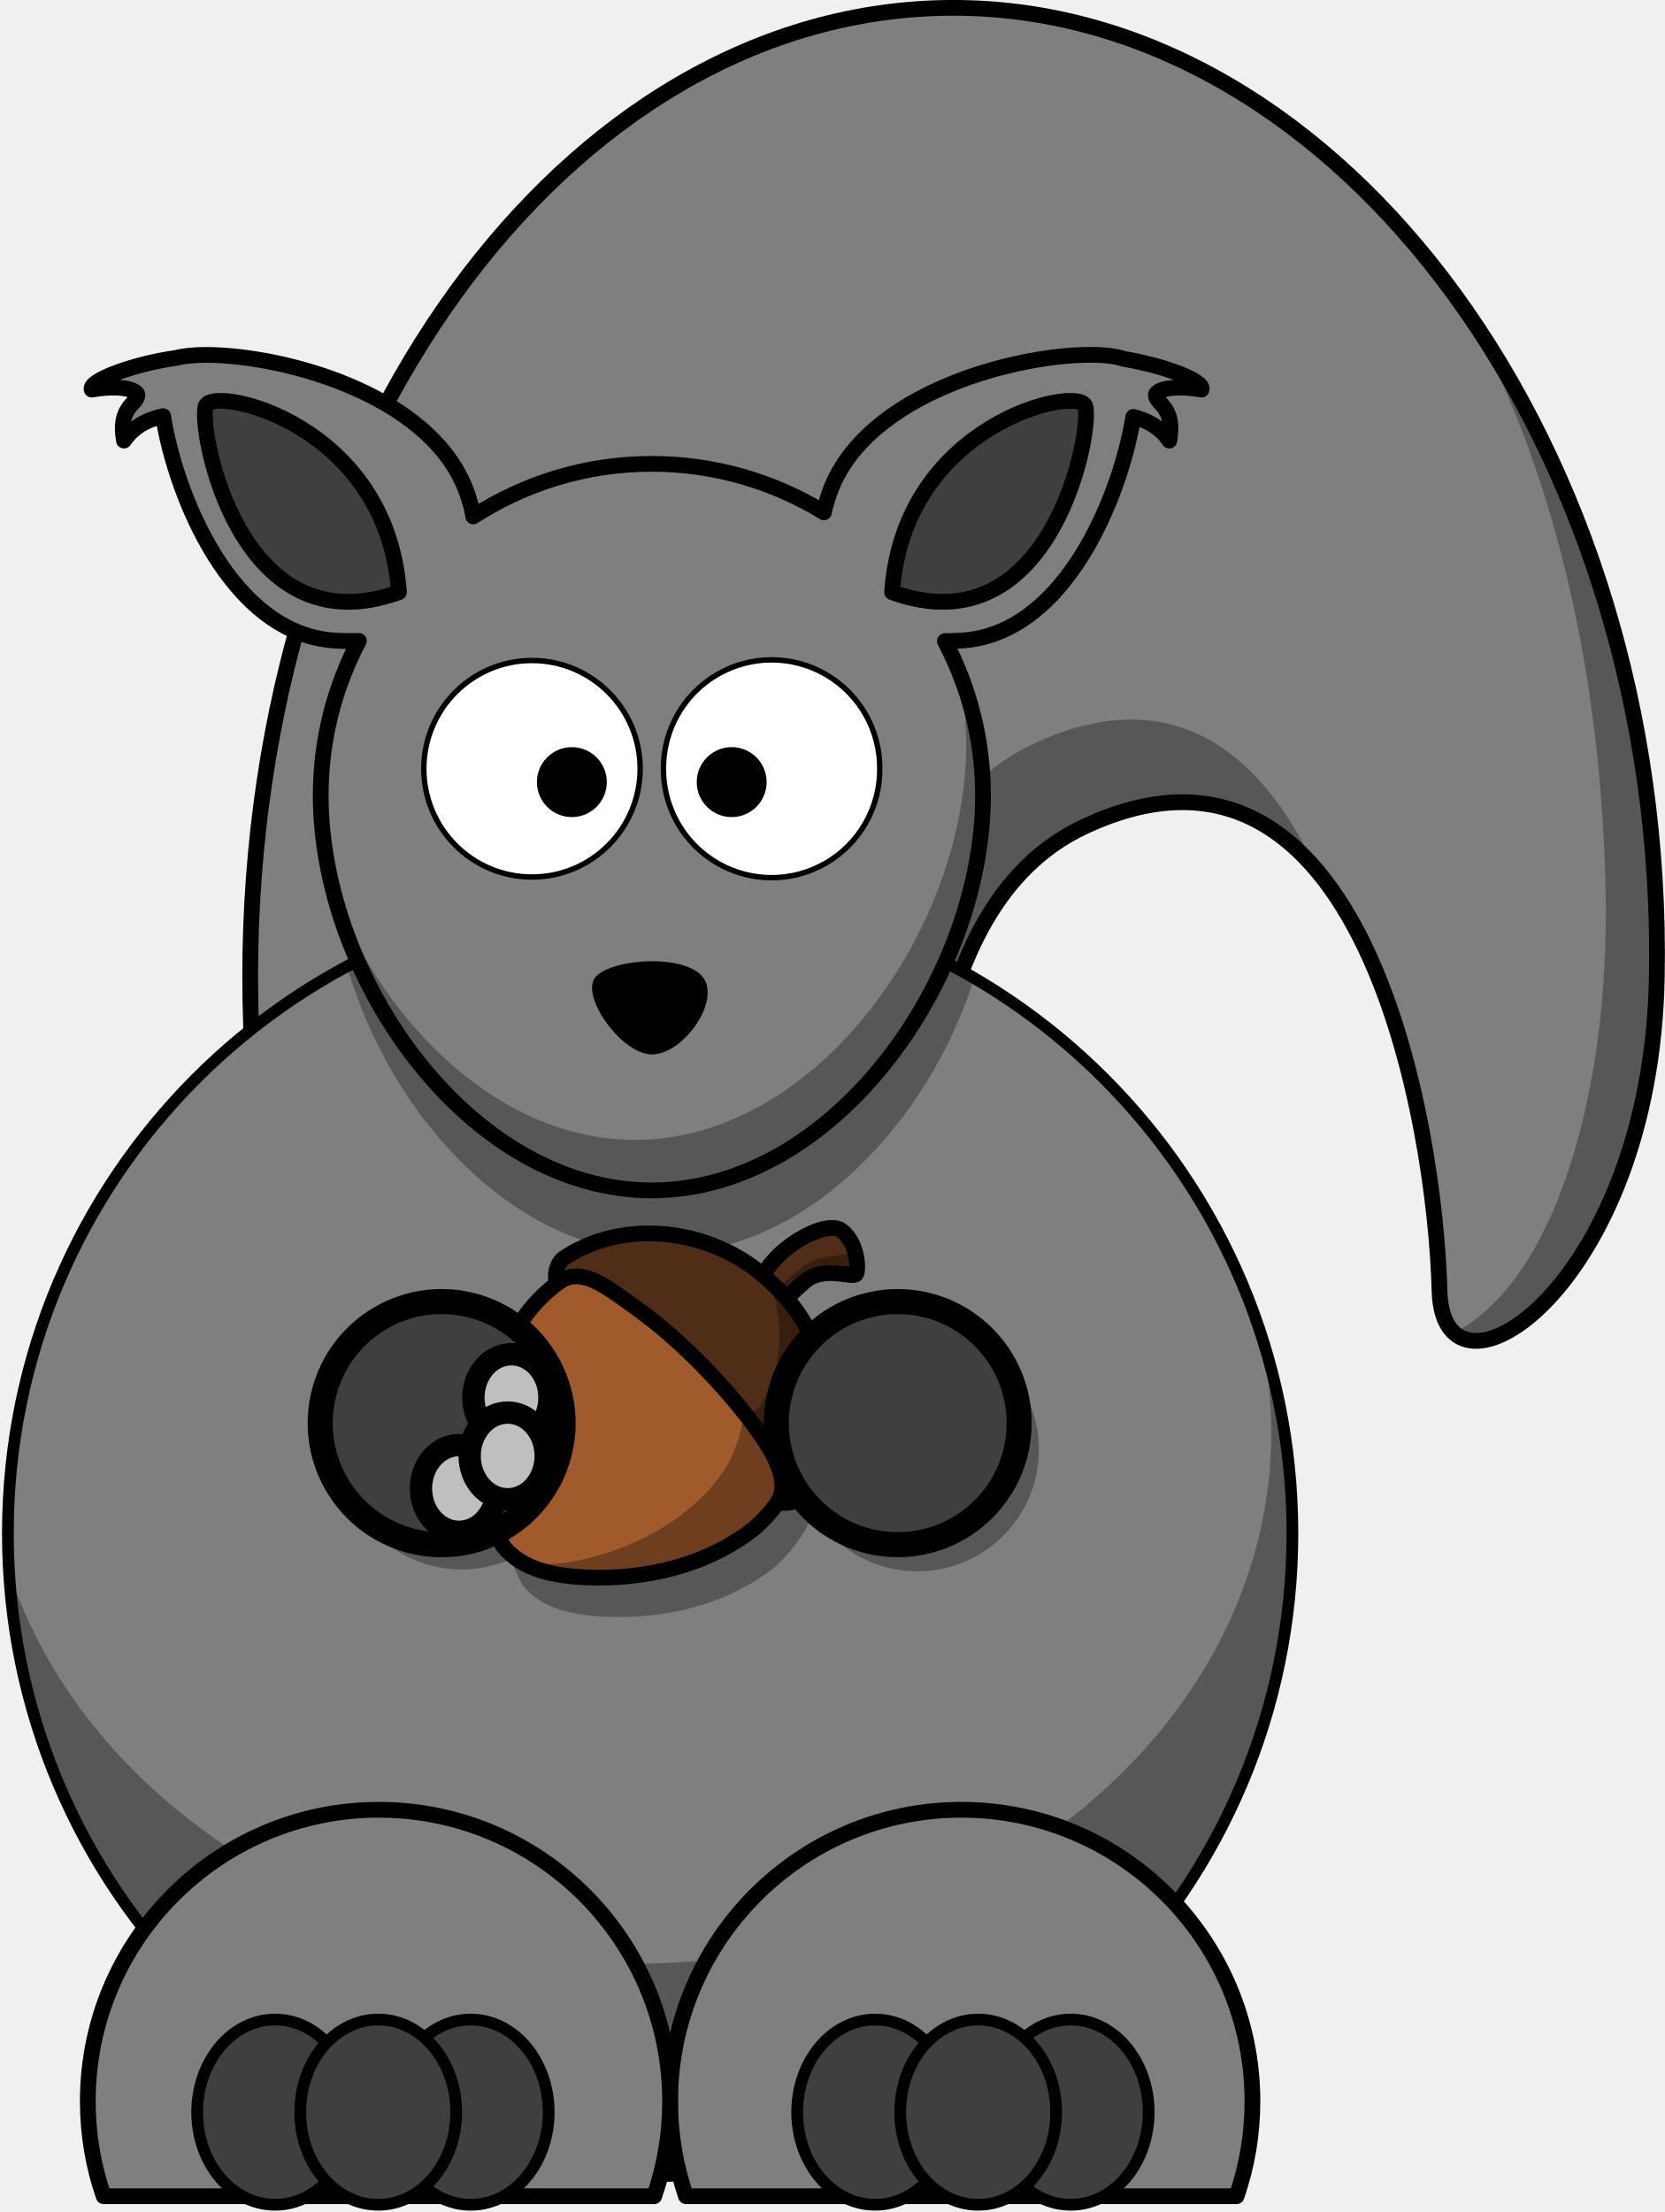
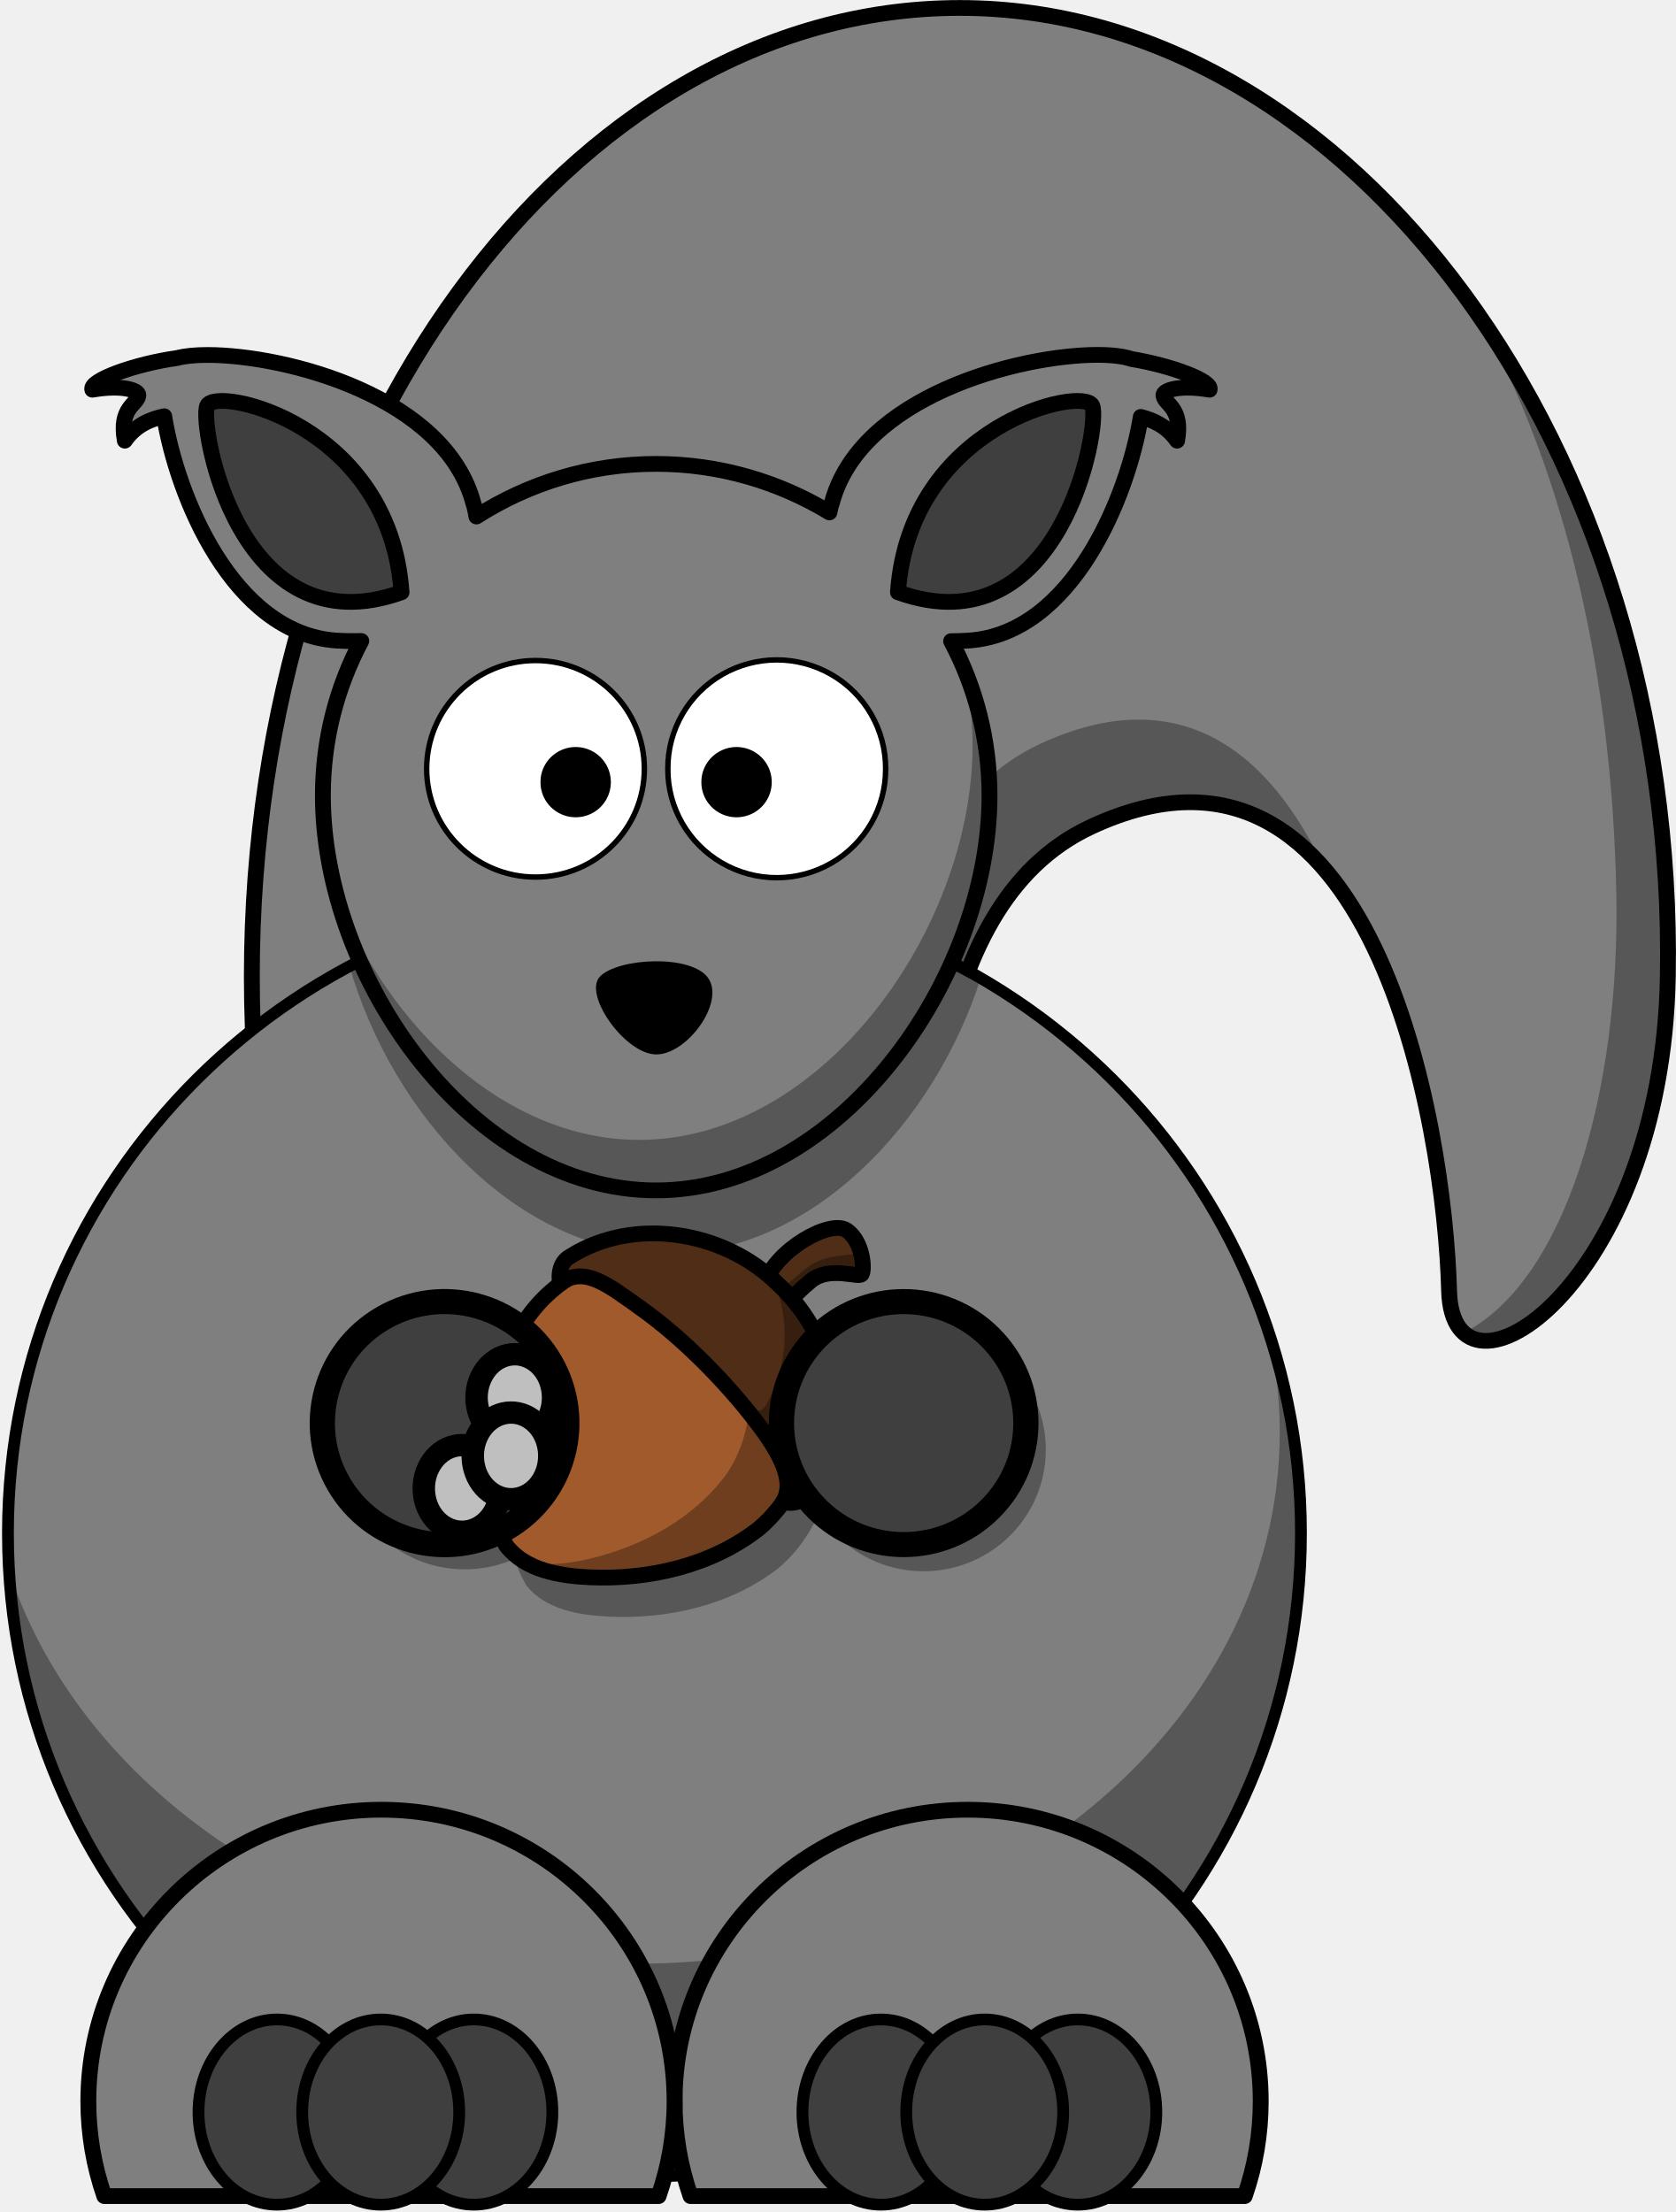
- <svg xmlns="http://www.w3.org/2000/svg" viewBox="0 0 422.92 561.83">
-   <g stroke-linejoin="round">
-     <g stroke-linecap="round">
-       <g stroke-width="4">
-         <path d="m420.87 248.06c-1.388 78.869-54.325 113.15-55.199 79.844-1.075-42.114-19.214-151.35-90.415-117.86-85.151 40.06-8.39 284.07-33.045 284.07-98.62 0-178.66-110.23-178.66-246.06 0-135.82 80.039-246.06 178.66-246.06 98.62 0 181.02 111.96 178.66 246.06z" fill="#7f7f7f" stroke="#000" />
-         <path d="m372.62 79.264c22.876 41.383 34.223 93.29 35.25 147.78 0.949 50.335-12.764 97.881-38.188 111.34 11.874 3.807 49.799-11.475 51.188-90.344 1.141-64.817-17.524-124.45-48.25-168.78zm-86.094 103.5c-7.312 0.136-15.381 2.094-24.281 6.281-85.151 40.06-8.376 284.06-33.031 284.06-50.791 0-96.649-29.241-129.19-76.156 32.645 59.024 84.195 97.156 142.19 97.156 24.655 0-52.12-244 33.031-284.06 26.397-12.418 45.512-5.218 59.156 10.906-10.18-21.958-25.479-38.605-47.875-38.188z" fill-opacity=".314" />
-       </g>
-       <path d="m328.3 389.44a163.15 163.3 0 1 1 -326.3 0 163.15 163.3 0 1 1 326.3 0z" fill="#7f7f7f" stroke="#000" stroke-width="2.977" />
-       <g fill-opacity=".314" stroke-width="4">
-         <path d="m165.15 226.14c-17.357 0-34.074 2.738-49.769 7.77 14.118-3.3 29.008-5.082 44.398-5.082 42.216 0 80.715 13.276 109.69 35.071-28.286-23.576-64.663-37.759-104.32-37.759zm154.51 110.71c2.141 8.72 3.273 17.724 3.273 26.964 0 74.518-73.095 134.99-163.16 134.99-75.312 0-138.73-42.282-157.49-99.71 5.001 85.648 76.042 153.64 162.86 153.64 90.06 0 163.16-73.16 163.16-163.3 0-18.39-3.037-36.086-8.645-52.585z" />
-         <path d="m165.15 226.14c-27.825 0-54.031 6.968-76.961 19.278 10.86 37.966 42.593 73.081 80.067 73.081 36.482 6.1e-5 67.577-33.266 79.227-70.057-24.171-14.176-52.313-22.302-82.333-22.302z" />
-       </g>
-     </g>
-     <path d="m276.94 90.121c-19.81 0.005-60.05 10.542-67.094 37.87-0.107 0.214-0.322 0.975-0.545 2.135-12.746-7.785-27.724-12.313-43.738-12.313-16.713 0-32.253 4.935-45.35 13.358-0.269-1.706-0.592-2.912-0.726-3.18-7.044-27.328-47.281-37.842-67.094-37.848-3.158-9.46e-4 -5.769 0.27-7.672 0.772-10.636 1.48-22.273 5.725-21.427 8.042 7.803-1.324 11.748 0.197 11.621 1.454-0.239 2.358-4.942 2.988-3.427 11.495 2.852-4.13 6.824-5.542 9.942-6.202 3.203 20.082 17.202 55.158 43.398 56.976 2.247 0.156 4.352 0.154 6.333 0.114-6.183 11.718-9.692 25.068-9.692 39.234 0 46.471 37.665 100.32 84.095 100.32s84.14-53.851 84.14-100.32c0-14.152-3.519-27.478-9.692-39.188 1.427-0.012 2.939-0.051 4.494-0.159 26.116-1.812 40.117-36.683 43.375-56.794 2.975 0.733 6.534 2.236 9.147 6.02 1.515-8.508-3.188-9.137-3.427-11.495-0.127-1.257 3.818-2.778 11.621-1.454 0.801-2.194-9.588-6.124-19.724-7.792-1.926-0.682-4.887-1.046-8.557-1.045z" fill="#7f7f7f" fill-rule="evenodd" stroke="#000" stroke-width="4" />
-     <g stroke-linecap="round">
-       <g fill-opacity=".314">
-         <path d="m197.64 339.49c-13.938-13.945-38.753-14.659-53.51-1.542-10.393 9.102-14.536 23.094-15.892 36.344-0.961 9.556-0.391 19.798 4.511 28.312 4.915 6.322 13.484 7.655 21.007 8.031 14.988 0.668 30.829-2.947 42.817-12.437 14.438-12.391 17.8-35.464 7.2-51.271-1.727-2.705-3.817-5.194-6.133-7.437z" stroke-width="4" />
-         <path d="m148.13 367.74a30.855 30.882 0 1 1 -61.71 0 30.855 30.882 0 1 1 61.71 0z" stroke-width="8.548" />
-       </g>
-       <g stroke-width="4">
-         <path d="m192.64 329.49c-13.938-13.945-38.753-14.659-53.51-1.542-10.393 9.102-14.536 23.094-15.892 36.344-0.961 9.556-0.391 19.798 4.511 28.312 4.915 6.322 13.484 7.655 21.007 8.031 14.988 0.668 30.829-2.947 42.817-12.437 14.438-12.391 17.8-35.464 7.2-51.271-1.727-2.705-3.817-5.194-6.133-7.437z" fill="#a05a2c" stroke="#000" />
-         <path d="m161.2 318.72c2.967 0.705 5.844 1.798 8.535 3.314 2.613 1.416 5.08 3.104 7.285 5.076 13.336 11.395 16.089 32.698 6.351 47.264-8.284 11.386-21.452 18.514-34.922 21.633-5.464 1.234-11.684 2.086-17.002 0.061 4.913 3.385 11.425 4.272 17.301 4.566 14.988 0.668 30.831-2.952 42.819-12.442 14.438-12.391 17.804-35.467 7.204-51.274-1.727-2.705-3.817-5.193-6.133-7.436-8.155-8.159-20.031-11.781-31.439-10.762z" fill-opacity=".314" />
-       </g>
-     </g>
-   </g>
-   <g fill-rule="evenodd" stroke-width="4">
-     <path d="m193.01 325.98c2.747-8.534 16.618-16.431 20.727-13.456 4.109 2.975 4.427 10.058 3.7 11.105-0.726 1.047-8.14-2.167-12.819 1.699-4.678 3.867-7.018 7.168-7.018 7.168l-4.59-6.516z" fill="#502d16" stroke="#000" />
-     <path d="m216.56 316.23c0.089 0.934-0.041 1.708-0.288 2.004-0.714 0.856-7.816 0.017-12.374 3.548-4.559 3.531-6.856 6.233-6.856 6.233l-3.635-3.055c-0.145 0.341-0.293 0.681-0.404 1.025l4.593 6.516s2.343-3.307 7.022-7.173c4.678-3.867 12.091-0.651 12.817-1.698 0.498-0.718 0.498-4.274-0.875-7.399z" fill-opacity=".314" />
-   </g>
-   <g stroke-linecap="round" stroke-linejoin="round">
-     <g stroke-width="4">
-       <path d="m196.2 326.03c-13.686-13.551-36.378-17.056-52.339-6.882-3.612 1.986-2.513 6.978-2.482 6.895 6.032-4.766 12.281 0.481 20.497 6.375 10.05 7.208 21.096 18.264 29.206 29.016 5.676 7.525 9.741 14.914 6.488 20.08 0.167 0.052 4.894 1.384 7.05-3.016 10.881-20.516 4.73-40.218-8.421-52.468z" fill="#502d16" stroke="#000" />
-       <path d="m195.13 324.52c4.334 11.261 3.767 21.915-1.742 32.196-1.25 2.332-3.168 1.578-4.785 1.543 0.85 1.058 1.682 2.122 2.479 3.178 5.676 7.524 9.745 14.911 6.491 20.077 0.167 0.052 4.894 1.385 7.05-3.015 9.967-18.792 5.597-39.242-9.493-53.978z" fill-opacity=".314" />
-     </g>
-     <path d="m138.91 346.04a26.721 26.745 0 1 1 -53.443 30.855 26.721 26.745 0 1 1 53.443 -30.855z" fill="#3f3f3f" stroke="#000" stroke-width="6.363" />
-     <path d="m263.9 368.22a30.855 30.882 0 1 1 -61.71 0 30.855 30.882 0 1 1 61.71 0z" fill-opacity=".314" stroke-width="8.548" />
-     <g stroke="#000">
-       <path d="m249.86 383.28a21.818 21.837 0 1 1 -43.636 -43.636 21.818 21.837 0 1 1 43.636 43.636z" fill="#3f3f3f" stroke-width="6.363" />
-       <g fill="#7f7f7f" stroke-width="4">
-         <path d="m244.21 459.67c-40.83 0-73.982 33.181-73.982 74.048 0 8.449 1.42 16.542 4.029 24.108h139.86c2.608-7.566 4.029-15.659 4.029-24.108 0-40.866-33.11-74.048-73.94-74.048z" />
-         <path d="m96.241 459.67c-40.83 0-73.94 33.181-73.94 74.048 0 8.449 1.42 16.542 4.029 24.108h139.86c2.608-7.566 4.029-15.659 4.029-24.108 0-40.866-33.152-74.048-73.982-74.048z" />
-       </g>
-       <g fill="#fff" stroke-width="1.374">
-         <path d="m162.61 195.26a27.474 27.498 0 1 1 -54.948 0 27.474 27.498 0 1 1 54.948 0z" />
-         <path d="m223.48 195.26a27.474 27.498 0 1 1 -54.947 0 27.474 27.498 0 1 1 54.947 0z" />
-       </g>
-     </g>
-     <g stroke-width="4">
-       <path d="m154.14 198.65a8.876 8.884 0 1 1 -17.752 0 8.876 8.884 0 1 1 17.752 0z" />
-       <path d="m194.74 198.65a8.876 8.884 0 1 1 -17.752 0 8.876 8.884 0 1 1 17.752 0z" />
-     </g>
-   </g>
-   <path d="m151.37 248.05c4.483-4.786 23.516-5.826 27.496 0.598 3.98 6.424-5.978 19.743-13.748 19.145-7.748-0.597-17.942-15.265-13.748-19.743z" fill-rule="evenodd" />
-   <g stroke-linejoin="round">
-     <g fill="#3f3f3f" stroke="#000">
-       <g fill-rule="evenodd" stroke-width="4">
-         <path d="m101.33 150.42c-2.959-42.728-46.917-52.458-49.03-47.381-2.113 5.077 8.031 62.188 49.03 47.381z" />
-         <path d="m226.6 150.42c2.959-42.728 46.917-52.458 49.03-47.381 2.113 5.077-8.031 62.188-49.03 47.381z" />
-       </g>
-       <g stroke-linecap="round" stroke-width="2.977">
-         <path d="m89.695 536.47a19.807 23.52 0 1 1 -39.614 0 19.807 23.52 0 1 1 39.614 0z" />
-         <path d="m139.38 536.47a19.807 23.52 0 1 1 -39.614 0 19.807 23.52 0 1 1 39.614 0z" />
-         <path d="m115.88 536.47a19.807 23.52 0 1 1 -39.614 0 19.807 23.52 0 1 1 39.614 0z" />
-         <path d="m242.11 536.47a19.807 23.52 0 1 1 -39.614 0 19.807 23.52 0 1 1 39.614 0z" />
-         <path d="m291.79 536.47a19.807 23.52 0 1 1 -39.614 0 19.807 23.52 0 1 1 39.614 0z" />
-         <path d="m268.29 536.47a19.807 23.52 0 1 1 -39.614 0 19.807 23.52 0 1 1 39.614 0z" />
-       </g>
-     </g>
-     <g stroke-linecap="round">
-       <path d="m243.07 169.44c1.532 6.337 2.35 12.976 2.35 19.782 0 46.471-37.708 100.3-84.137 100.3-33.841 0-62.994-28.612-76.332-62.119 10.329 38.687 42.515 74.972 80.612 74.972 46.43 0 84.137-53.869 84.137-100.34 0-11.564-2.361-22.563-6.588-32.593h-0.042z" fill-opacity=".314" stroke-width="4" />
-       <g stroke="#000" stroke-width="5.67">
-         <g fill="#bfbfbf">
-           <path d="m121.9 368.86a5.307 6.051 0 1 1 -10.614 18.401 5.307 6.051 0 1 1 10.614 -18.401z" />
-           <path d="m135.22 345.78a5.307 6.051 0 1 1 -10.614 18.401 5.307 6.051 0 1 1 10.614 -18.401z" />
-           <path d="m134.27 360.59a5.307 6.051 0 1 1 -10.614 18.401 5.307 6.051 0 1 1 10.614 -18.401z" />
-         </g>
-         <g fill="#502d16">
-           <path d="m217.58 366.92" />
-           <path d="m210.69 341.18" />
-           <path d="m207.77 355.73" />
-         </g>
-       </g>
-     </g>
+ <svg xmlns="http://www.w3.org/2000/svg" width="75px" height="px" viewBox="0 0 75 99" version="1.1">
+   <g id="surface1">
+     <path style="fill-rule:nonzero;fill:rgb(49.804%,49.804%,49.804%);fill-opacity:1;stroke-width:4;stroke-linecap:round;stroke-linejoin:round;stroke:rgb(0%,0%,0%);stroke-opacity:1;stroke-miterlimit:4;" d="M 420.871 248.058 C 419.484 326.919 366.553 361.217 365.672 327.895 C 364.592 285.793 346.464 176.558 275.25 210.035 C 190.116 250.098 266.858 494.108 242.21 494.108 C 143.595 494.108 63.548 383.876 63.548 248.058 C 63.548 112.24 143.595 1.986 242.21 1.986 C 340.825 1.986 423.228 113.948 420.871 248.058 Z M 420.871 248.058 " transform="matrix(0.177339,0,0,0.17619,0,0.00561267)" />
+     <path style=" stroke:none;fill-rule:nonzero;fill:rgb(0%,0%,0%);fill-opacity:0.314;" d="M 66.078 13.973 C 70.137 21.262 72.148 30.406 72.332 40.008 C 72.5 48.879 70.066 57.254 65.559 59.625 C 67.664 60.297 74.391 57.605 74.637 43.707 C 74.84 32.289 71.527 21.781 66.078 13.969 Z M 50.812 32.207 C 49.516 32.23 48.086 32.574 46.508 33.312 C 31.406 40.371 45.02 83.363 40.648 83.363 C 31.641 83.363 23.508 78.211 17.738 69.945 C 23.527 80.344 32.668 87.062 42.953 87.062 C 47.324 87.062 33.711 44.07 48.812 37.012 C 53.492 34.824 56.883 36.094 59.301 38.934 C 57.496 35.066 54.785 32.133 50.812 32.207 Z M 50.812 32.207 " />
+     <path style="fill-rule:nonzero;fill:rgb(49.804%,49.804%,49.804%);fill-opacity:1;stroke-width:2.977;stroke-linecap:round;stroke-linejoin:round;stroke:rgb(0%,0%,0%);stroke-opacity:1;stroke-miterlimit:4;" d="M 328.292 389.44 C 328.292 479.631 255.25 552.75 165.159 552.75 C 75.046 552.75 2.004 479.631 2.004 389.44 C 2.004 299.25 75.046 226.131 165.159 226.131 C 255.25 226.131 328.292 299.25 328.292 389.44 Z M 328.292 389.44 " transform="matrix(0.177339,0,0,0.17619,0,0.00561267)" />
+     <path style=" stroke:none;fill-rule:nonzero;fill:rgb(0%,0%,0%);fill-opacity:0.314;" d="M 29.289 39.848 C 26.211 39.848 23.246 40.332 20.461 41.219 C 22.965 40.637 25.605 40.324 28.336 40.324 C 35.82 40.324 42.648 42.66 47.789 46.5 C 42.77 42.348 36.32 39.848 29.289 39.848 Z M 56.688 59.355 C 57.066 60.891 57.27 62.477 57.27 64.105 C 57.27 77.234 44.305 87.891 28.332 87.891 C 14.977 87.891 3.73 80.441 0.406 70.32 C 1.293 85.414 13.891 97.391 29.285 97.391 C 45.258 97.391 58.223 84.5 58.223 68.621 C 58.223 65.379 57.684 62.262 56.688 59.355 Z M 56.688 59.355 " />
+     <path style=" stroke:none;fill-rule:nonzero;fill:rgb(0%,0%,0%);fill-opacity:0.314;" d="M 29.289 39.848 C 24.352 39.848 19.707 41.078 15.641 43.246 C 17.566 49.934 23.191 56.121 29.84 56.121 C 36.309 56.121 41.824 50.262 43.887 43.777 C 39.602 41.281 34.609 39.848 29.289 39.848 Z M 29.289 39.848 " />
+     <path style="fill-rule:evenodd;fill:rgb(49.804%,49.804%,49.804%);fill-opacity:1;stroke-width:4;stroke-linecap:butt;stroke-linejoin:round;stroke:rgb(0%,0%,0%);stroke-opacity:1;stroke-miterlimit:4;" d="M 276.947 90.114 C 257.122 90.136 216.901 100.667 209.852 127.982 C 209.742 128.203 209.522 128.957 209.301 130.132 C 196.548 122.35 181.569 117.805 165.556 117.805 C 148.859 117.805 133.308 122.749 120.224 131.174 C 119.937 129.467 119.629 128.27 119.497 127.982 C 112.448 100.667 72.205 90.158 52.402 90.136 C 49.231 90.136 46.631 90.402 44.715 90.912 C 34.076 92.398 22.446 96.632 23.305 98.96 C 31.102 97.63 35.045 99.16 34.913 100.401 C 34.671 102.774 29.979 103.394 31.499 111.908 C 34.34 107.784 38.305 106.365 41.433 105.7 C 44.627 125.787 58.636 160.861 84.826 162.679 C 87.073 162.834 89.188 162.834 91.17 162.79 C 84.98 174.518 81.478 187.865 81.478 202.032 C 81.478 248.501 119.122 302.354 165.556 302.354 C 211.989 302.354 249.699 248.501 249.699 202.032 C 249.699 187.887 246.175 174.54 240.007 162.834 C 241.439 162.834 242.959 162.79 244.501 162.679 C 270.625 160.861 284.612 126.008 287.872 105.877 C 290.846 106.631 294.414 108.117 297.035 111.908 C 298.533 103.394 293.841 102.774 293.599 100.401 C 293.467 99.16 297.41 97.63 305.229 98.96 C 306.022 96.765 295.625 92.841 285.493 91.156 C 283.577 90.491 280.603 90.114 276.947 90.114 Z M 276.947 90.114 " transform="matrix(0.177339,0,0,0.17619,0,0.00561267)" />
+     <path style=" stroke:none;fill-rule:nonzero;fill:rgb(0%,0%,0%);fill-opacity:0.314;" d="M 35.051 59.82 C 32.578 57.363 28.176 57.238 25.559 59.547 C 23.715 61.152 22.98 63.617 22.742 65.953 C 22.57 67.637 22.672 69.441 23.543 70.941 C 24.414 72.055 25.934 72.289 27.266 72.355 C 29.926 72.473 32.734 71.836 34.859 70.164 C 37.422 67.98 38.016 63.914 36.137 61.129 C 35.832 60.652 35.461 60.215 35.051 59.82 Z M 35.051 59.82 " />
+     <path style=" stroke:none;fill-rule:nonzero;fill:rgb(0%,0%,0%);fill-opacity:0.314;" d="M 26.27 64.797 C 26.27 67.801 23.82 70.238 20.797 70.238 C 17.777 70.238 15.324 67.801 15.324 64.797 C 15.324 61.793 17.777 59.355 20.797 59.355 C 23.82 59.355 26.27 61.793 26.27 64.797 Z M 26.27 64.797 " />
+     <path style="fill-rule:nonzero;fill:rgb(62.745%,35.294%,17.255%);fill-opacity:1;stroke-width:4;stroke-linecap:round;stroke-linejoin:round;stroke:rgb(0%,0%,0%);stroke-opacity:1;stroke-miterlimit:4;" d="M 192.649 329.491 C 178.706 315.546 153.881 314.836 139.123 327.939 C 128.726 337.051 124.585 351.041 123.242 364.299 C 122.272 373.854 122.845 384.097 127.757 392.611 C 132.669 398.93 141.238 400.26 148.749 400.637 C 163.749 401.302 179.587 397.688 191.57 388.199 C 206.019 375.806 209.367 352.726 198.772 336.918 C 197.054 334.213 194.962 331.73 192.649 329.491 Z M 192.649 329.491 " transform="matrix(0.177339,0,0,0.17619,0,0.00561267)" />
+     <path style=" stroke:none;fill-rule:nonzero;fill:rgb(0%,0%,0%);fill-opacity:0.314;" d="M 28.586 56.16 C 29.113 56.285 29.625 56.477 30.102 56.746 C 30.562 56.996 31 57.293 31.395 57.641 C 33.758 59.648 34.246 63.398 32.52 65.965 C 31.051 67.973 28.715 69.227 26.324 69.777 C 25.355 69.996 24.254 70.145 23.312 69.789 C 24.184 70.387 25.336 70.543 26.379 70.594 C 29.035 70.711 31.848 70.074 33.973 68.402 C 36.531 66.219 37.129 62.152 35.25 59.367 C 34.945 58.891 34.574 58.453 34.164 58.059 C 32.715 56.621 30.609 55.98 28.586 56.16 Z M 28.586 56.16 " />
+     <path style="fill-rule:evenodd;fill:rgb(31.373%,17.647%,8.627%);fill-opacity:1;stroke-width:4;stroke-linecap:butt;stroke-linejoin:miter;stroke:rgb(0%,0%,0%);stroke-opacity:1;stroke-miterlimit:4;" d="M 193.001 325.988 C 195.755 317.452 209.632 309.56 213.729 312.53 C 217.848 315.501 218.156 322.574 217.429 323.638 C 216.702 324.68 209.301 321.465 204.61 325.323 C 199.94 329.203 197.605 332.506 197.605 332.506 Z M 193.001 325.988 " transform="matrix(0.177339,0,0,0.17619,0,0.00561267)" />
+     <path style=" stroke:none;fill-rule:evenodd;fill:rgb(0%,0%,0%);fill-opacity:0.314;" d="M 38.406 55.723 C 38.422 55.887 38.398 56.023 38.352 56.074 C 38.227 56.227 36.969 56.078 36.16 56.699 C 35.352 57.324 34.941 57.797 34.941 57.797 L 34.297 57.262 C 34.273 57.32 34.246 57.379 34.227 57.441 L 35.043 58.59 C 35.043 58.59 35.457 58.008 36.285 57.324 C 37.117 56.645 38.43 57.211 38.559 57.027 C 38.648 56.898 38.648 56.273 38.406 55.723 Z M 38.406 55.723 " />
+     <path style="fill-rule:nonzero;fill:rgb(31.373%,17.647%,8.627%);fill-opacity:1;stroke-width:4;stroke-linecap:round;stroke-linejoin:round;stroke:rgb(0%,0%,0%);stroke-opacity:1;stroke-miterlimit:4;" d="M 196.195 326.032 C 182.516 312.486 159.829 308.983 143.859 319.137 C 140.246 321.133 141.348 326.121 141.37 326.032 C 147.405 321.288 153.661 326.52 161.877 332.417 C 171.921 339.623 182.979 350.686 191.085 361.439 C 196.768 368.955 200.821 376.338 197.561 381.503 C 197.737 381.57 202.473 382.9 204.61 378.488 C 215.491 357.98 209.345 338.271 196.195 326.032 Z M 196.195 326.032 " transform="matrix(0.177339,0,0,0.17619,0,0.00561267)" />
+     <path style=" stroke:none;fill-rule:nonzero;fill:rgb(0%,0%,0%);fill-opacity:0.314;" d="M 34.605 57.184 C 35.371 59.168 35.273 61.043 34.297 62.855 C 34.074 63.266 33.734 63.133 33.445 63.129 C 33.598 63.312 33.746 63.5 33.887 63.688 C 34.895 65.012 35.613 66.312 35.039 67.223 C 35.066 67.234 35.906 67.469 36.289 66.691 C 38.055 63.383 37.281 59.777 34.605 57.184 Z M 34.605 57.184 " />
+     <path style="fill-rule:nonzero;fill:rgb(24.706%,24.706%,24.706%);fill-opacity:1;stroke-width:6.363;stroke-linecap:round;stroke-linejoin:round;stroke:rgb(0%,0%,0%);stroke-opacity:1;stroke-miterlimit:4;" d="M 138.903 346.03 C 147.427 360.818 142.361 379.685 127.603 388.221 C 112.845 396.735 93.99 391.658 85.465 376.892 C 76.963 362.126 82.007 343.237 96.765 334.723 C 111.523 326.21 130.4 331.265 138.903 346.03 Z M 138.903 346.03 " transform="matrix(0.177339,0,0,0.17619,0,0.00561267)" />
+     <path style=" stroke:none;fill-rule:nonzero;fill:rgb(0%,0%,0%);fill-opacity:0.314;" d="M 46.801 64.883 C 46.801 67.887 44.352 70.324 41.328 70.324 C 38.305 70.324 35.855 67.887 35.855 64.883 C 35.855 61.879 38.305 59.441 41.328 59.441 C 44.352 59.441 46.801 61.879 46.801 64.883 Z M 46.801 64.883 " />
+     <path style="fill-rule:nonzero;fill:rgb(24.706%,24.706%,24.706%);fill-opacity:1;stroke-width:6.363;stroke-linecap:round;stroke-linejoin:round;stroke:rgb(0%,0%,0%);stroke-opacity:1;stroke-miterlimit:4;" d="M 249.853 383.277 C 237.826 395.338 218.288 395.338 206.24 383.299 C 194.191 371.238 194.191 351.706 206.218 339.645 C 218.266 327.584 237.782 327.584 249.831 339.623 C 261.88 351.684 261.902 371.216 249.853 383.277 Z M 249.853 383.277 " transform="matrix(0.177339,0,0,0.17619,0,0.00561267)" />
+     <path style="fill-rule:nonzero;fill:rgb(49.804%,49.804%,49.804%);fill-opacity:1;stroke-width:4;stroke-linecap:round;stroke-linejoin:round;stroke:rgb(0%,0%,0%);stroke-opacity:1;stroke-miterlimit:4;" d="M 244.214 459.677 C 203.376 459.677 170.225 492.845 170.225 533.727 C 170.225 542.174 171.657 550.267 174.256 557.827 L 314.106 557.827 C 316.727 550.267 318.137 542.174 318.137 533.727 C 318.137 492.845 285.03 459.677 244.214 459.677 Z M 244.214 459.677 " transform="matrix(0.177339,0,0,0.17619,0,0.00561267)" />
+     <path style="fill-rule:nonzero;fill:rgb(49.804%,49.804%,49.804%);fill-opacity:1;stroke-width:4;stroke-linecap:round;stroke-linejoin:round;stroke:rgb(0%,0%,0%);stroke-opacity:1;stroke-miterlimit:4;" d="M 96.236 459.677 C 55.42 459.677 22.291 492.845 22.291 533.727 C 22.291 542.174 23.723 550.267 26.322 557.827 L 166.194 557.827 C 168.794 550.267 170.225 542.174 170.225 533.727 C 170.225 492.845 137.075 459.677 96.236 459.677 Z M 96.236 459.677 " transform="matrix(0.177339,0,0,0.17619,0,0.00561267)" />
+     <path style="fill-rule:nonzero;fill:rgb(100%,100%,100%);fill-opacity:1;stroke-width:1.374;stroke-linecap:round;stroke-linejoin:round;stroke:rgb(0%,0%,0%);stroke-opacity:1;stroke-miterlimit:4;" d="M 162.604 195.27 C 162.604 210.457 150.313 222.761 135.136 222.761 C 119.959 222.761 107.668 210.457 107.668 195.27 C 107.668 180.083 119.959 167.756 135.136 167.756 C 150.313 167.756 162.604 180.083 162.604 195.27 Z M 162.604 195.27 " transform="matrix(0.177339,0,0,0.17619,0,0.00561267)" />
+     <path style="fill-rule:nonzero;fill:rgb(100%,100%,100%);fill-opacity:1;stroke-width:1.374;stroke-linecap:round;stroke-linejoin:round;stroke:rgb(0%,0%,0%);stroke-opacity:1;stroke-miterlimit:4;" d="M 223.487 195.27 C 223.531 205.113 218.31 214.27 209.786 219.214 C 201.261 224.158 190.755 224.158 182.23 219.214 C 173.706 214.27 168.463 205.113 168.529 195.27 C 168.463 185.404 173.706 176.247 182.23 171.303 C 190.755 166.359 201.261 166.359 209.786 171.303 C 218.31 176.247 223.531 185.404 223.487 195.27 Z M 223.487 195.27 " transform="matrix(0.177339,0,0,0.17619,0,0.00561267)" />
+     <path style=" stroke:none;fill-rule:nonzero;fill:rgb(0%,0%,0%);fill-opacity:1;" d="M 27.336 35.004 C 27.336 35.566 27.039 36.086 26.551 36.367 C 26.062 36.648 25.461 36.648 24.973 36.367 C 24.484 36.086 24.184 35.566 24.188 35.004 C 24.184 34.445 24.484 33.926 24.973 33.645 C 25.461 33.363 26.062 33.363 26.551 33.645 C 27.039 33.926 27.336 34.445 27.336 35.004 Z M 27.336 35.004 " />
+     <path style=" stroke:none;fill-rule:nonzero;fill:rgb(0%,0%,0%);fill-opacity:1;" d="M 34.535 35.004 C 34.539 35.566 34.238 36.086 33.75 36.367 C 33.262 36.648 32.66 36.648 32.172 36.367 C 31.684 36.086 31.383 35.566 31.387 35.004 C 31.383 34.445 31.684 33.926 32.172 33.645 C 32.66 33.363 33.262 33.363 33.75 33.645 C 34.238 33.926 34.539 34.445 34.535 35.004 Z M 34.535 35.004 " />
+     <path style=" stroke:none;fill-rule:evenodd;fill:rgb(0%,0%,0%);fill-opacity:1;" d="M 26.844 43.711 C 27.641 42.867 31.016 42.684 31.719 43.816 C 32.426 44.945 30.66 47.293 29.281 47.188 C 27.906 47.082 26.102 44.5 26.844 43.711 Z M 26.844 43.711 " />
+     <path style="fill-rule:evenodd;fill:rgb(24.706%,24.706%,24.706%);fill-opacity:1;stroke-width:4;stroke-linecap:butt;stroke-linejoin:round;stroke:rgb(0%,0%,0%);stroke-opacity:1;stroke-miterlimit:4;" d="M 101.325 150.418 C 98.373 107.695 54.407 97.963 52.292 103.04 C 50.178 108.117 60.332 165.228 101.325 150.418 Z M 101.325 150.418 " transform="matrix(0.177339,0,0,0.17619,0,0.00561267)" />
+     <path style="fill-rule:evenodd;fill:rgb(24.706%,24.706%,24.706%);fill-opacity:1;stroke-width:4;stroke-linecap:butt;stroke-linejoin:round;stroke:rgb(0%,0%,0%);stroke-opacity:1;stroke-miterlimit:4;" d="M 226.593 150.418 C 229.566 107.695 273.51 97.963 275.625 103.04 C 277.739 108.117 267.607 165.228 226.593 150.418 Z M 226.593 150.418 " transform="matrix(0.177339,0,0,0.17619,0,0.00561267)" />
+     <path style="fill-rule:nonzero;fill:rgb(24.706%,24.706%,24.706%);fill-opacity:1;stroke-width:2.977;stroke-linecap:round;stroke-linejoin:round;stroke:rgb(0%,0%,0%);stroke-opacity:1;stroke-miterlimit:4;" d="M 89.694 536.476 C 89.694 549.468 80.817 560 69.892 560 C 58.944 560 50.09 549.468 50.09 536.476 C 50.09 523.484 58.944 512.953 69.892 512.953 C 80.817 512.953 89.694 523.484 89.694 536.476 Z M 89.694 536.476 " transform="matrix(0.177339,0,0,0.17619,0,0.00561267)" />
+     <path style="fill-rule:nonzero;fill:rgb(24.706%,24.706%,24.706%);fill-opacity:1;stroke-width:2.977;stroke-linecap:round;stroke-linejoin:round;stroke:rgb(0%,0%,0%);stroke-opacity:1;stroke-miterlimit:4;" d="M 139.387 536.476 C 139.387 549.468 130.51 560 119.563 560 C 108.638 560 99.761 549.468 99.761 536.476 C 99.761 523.484 108.638 512.953 119.563 512.953 C 130.51 512.953 139.387 523.484 139.387 536.476 Z M 139.387 536.476 " transform="matrix(0.177339,0,0,0.17619,0,0.00561267)" />
+     <path style="fill-rule:nonzero;fill:rgb(24.706%,24.706%,24.706%);fill-opacity:1;stroke-width:2.977;stroke-linecap:round;stroke-linejoin:round;stroke:rgb(0%,0%,0%);stroke-opacity:1;stroke-miterlimit:4;" d="M 115.884 536.476 C 115.884 549.468 107.008 560 96.082 560 C 85.135 560 76.258 549.468 76.258 536.476 C 76.258 523.484 85.135 512.953 96.082 512.953 C 107.008 512.953 115.884 523.484 115.884 536.476 Z M 115.884 536.476 " transform="matrix(0.177339,0,0,0.17619,0,0.00561267)" />
+     <path style="fill-rule:nonzero;fill:rgb(24.706%,24.706%,24.706%);fill-opacity:1;stroke-width:2.977;stroke-linecap:round;stroke-linejoin:round;stroke:rgb(0%,0%,0%);stroke-opacity:1;stroke-miterlimit:4;" d="M 242.1 536.476 C 242.1 549.468 233.245 560 222.297 560 C 211.372 560 202.495 549.468 202.495 536.476 C 202.495 523.484 211.372 512.953 222.297 512.953 C 233.245 512.953 242.1 523.484 242.1 536.476 Z M 242.1 536.476 " transform="matrix(0.177339,0,0,0.17619,0,0.00561267)" />
+     <path style="fill-rule:nonzero;fill:rgb(24.706%,24.706%,24.706%);fill-opacity:1;stroke-width:2.977;stroke-linecap:round;stroke-linejoin:round;stroke:rgb(0%,0%,0%);stroke-opacity:1;stroke-miterlimit:4;" d="M 291.793 536.476 C 291.793 549.468 282.916 560 271.99 560 C 261.043 560 252.166 549.468 252.166 536.476 C 252.166 523.484 261.043 512.953 271.99 512.953 C 282.916 512.953 291.793 523.484 291.793 536.476 Z M 291.793 536.476 " transform="matrix(0.177339,0,0,0.17619,0,0.00561267)" />
+     <path style="fill-rule:nonzero;fill:rgb(24.706%,24.706%,24.706%);fill-opacity:1;stroke-width:2.977;stroke-linecap:round;stroke-linejoin:round;stroke:rgb(0%,0%,0%);stroke-opacity:1;stroke-miterlimit:4;" d="M 268.29 536.476 C 268.29 549.468 259.413 560 248.488 560 C 237.54 560 228.685 549.468 228.685 536.476 C 228.685 523.484 237.54 512.953 248.488 512.953 C 259.413 512.953 268.29 523.484 268.29 536.476 Z M 268.29 536.476 " transform="matrix(0.177339,0,0,0.17619,0,0.00561267)" />
+     <path style=" stroke:none;fill-rule:nonzero;fill:rgb(0%,0%,0%);fill-opacity:0.314;" d="M 43.105 29.859 C 43.379 30.977 43.523 32.145 43.523 33.344 C 43.523 41.531 36.836 51.016 28.602 51.016 C 22.602 51.016 17.43 45.977 15.066 40.07 C 16.898 46.887 22.605 53.281 29.359 53.281 C 37.594 53.281 44.281 43.789 44.281 35.602 C 44.281 33.566 43.863 31.625 43.113 29.859 Z M 43.105 29.859 " />
+     <path style="fill-rule:nonzero;fill:rgb(74.902%,74.902%,74.902%);fill-opacity:1;stroke-width:5.67;stroke-linecap:round;stroke-linejoin:round;stroke:rgb(0%,0%,0%);stroke-opacity:1;stroke-miterlimit:4;" d="M 121.898 368.866 C 126.347 372.192 127.603 379.02 124.673 384.12 C 121.722 389.197 115.752 390.593 111.281 387.268 C 106.831 383.92 105.598 377.091 108.527 372.014 C 111.457 366.937 117.448 365.518 121.898 368.866 Z M 121.898 368.866 " transform="matrix(0.177339,0,0,0.17619,0,0.00561267)" />
+     <path style="fill-rule:nonzero;fill:rgb(74.902%,74.902%,74.902%);fill-opacity:1;stroke-width:5.67;stroke-linecap:round;stroke-linejoin:round;stroke:rgb(0%,0%,0%);stroke-opacity:1;stroke-miterlimit:4;" d="M 135.224 345.786 C 139.674 349.112 140.907 355.941 137.978 361.04 C 135.048 366.117 129.057 367.514 124.607 364.188 C 120.158 360.84 118.902 354.012 121.854 348.935 C 124.783 343.858 130.753 342.439 135.224 345.786 Z M 135.224 345.786 " transform="matrix(0.177339,0,0,0.17619,0,0.00561267)" />
+     <path style="fill-rule:nonzero;fill:rgb(74.902%,74.902%,74.902%);fill-opacity:1;stroke-width:5.67;stroke-linecap:round;stroke-linejoin:round;stroke:rgb(0%,0%,0%);stroke-opacity:1;stroke-miterlimit:4;" d="M 134.277 360.596 C 138.727 363.922 139.96 370.751 137.03 375.85 C 134.101 380.927 128.11 382.324 123.66 378.998 C 119.189 375.65 117.955 368.822 120.885 363.745 C 123.814 358.668 129.806 357.249 134.277 360.596 Z M 134.277 360.596 " transform="matrix(0.177339,0,0,0.17619,0,0.00561267)" />
  </g>
</svg>
